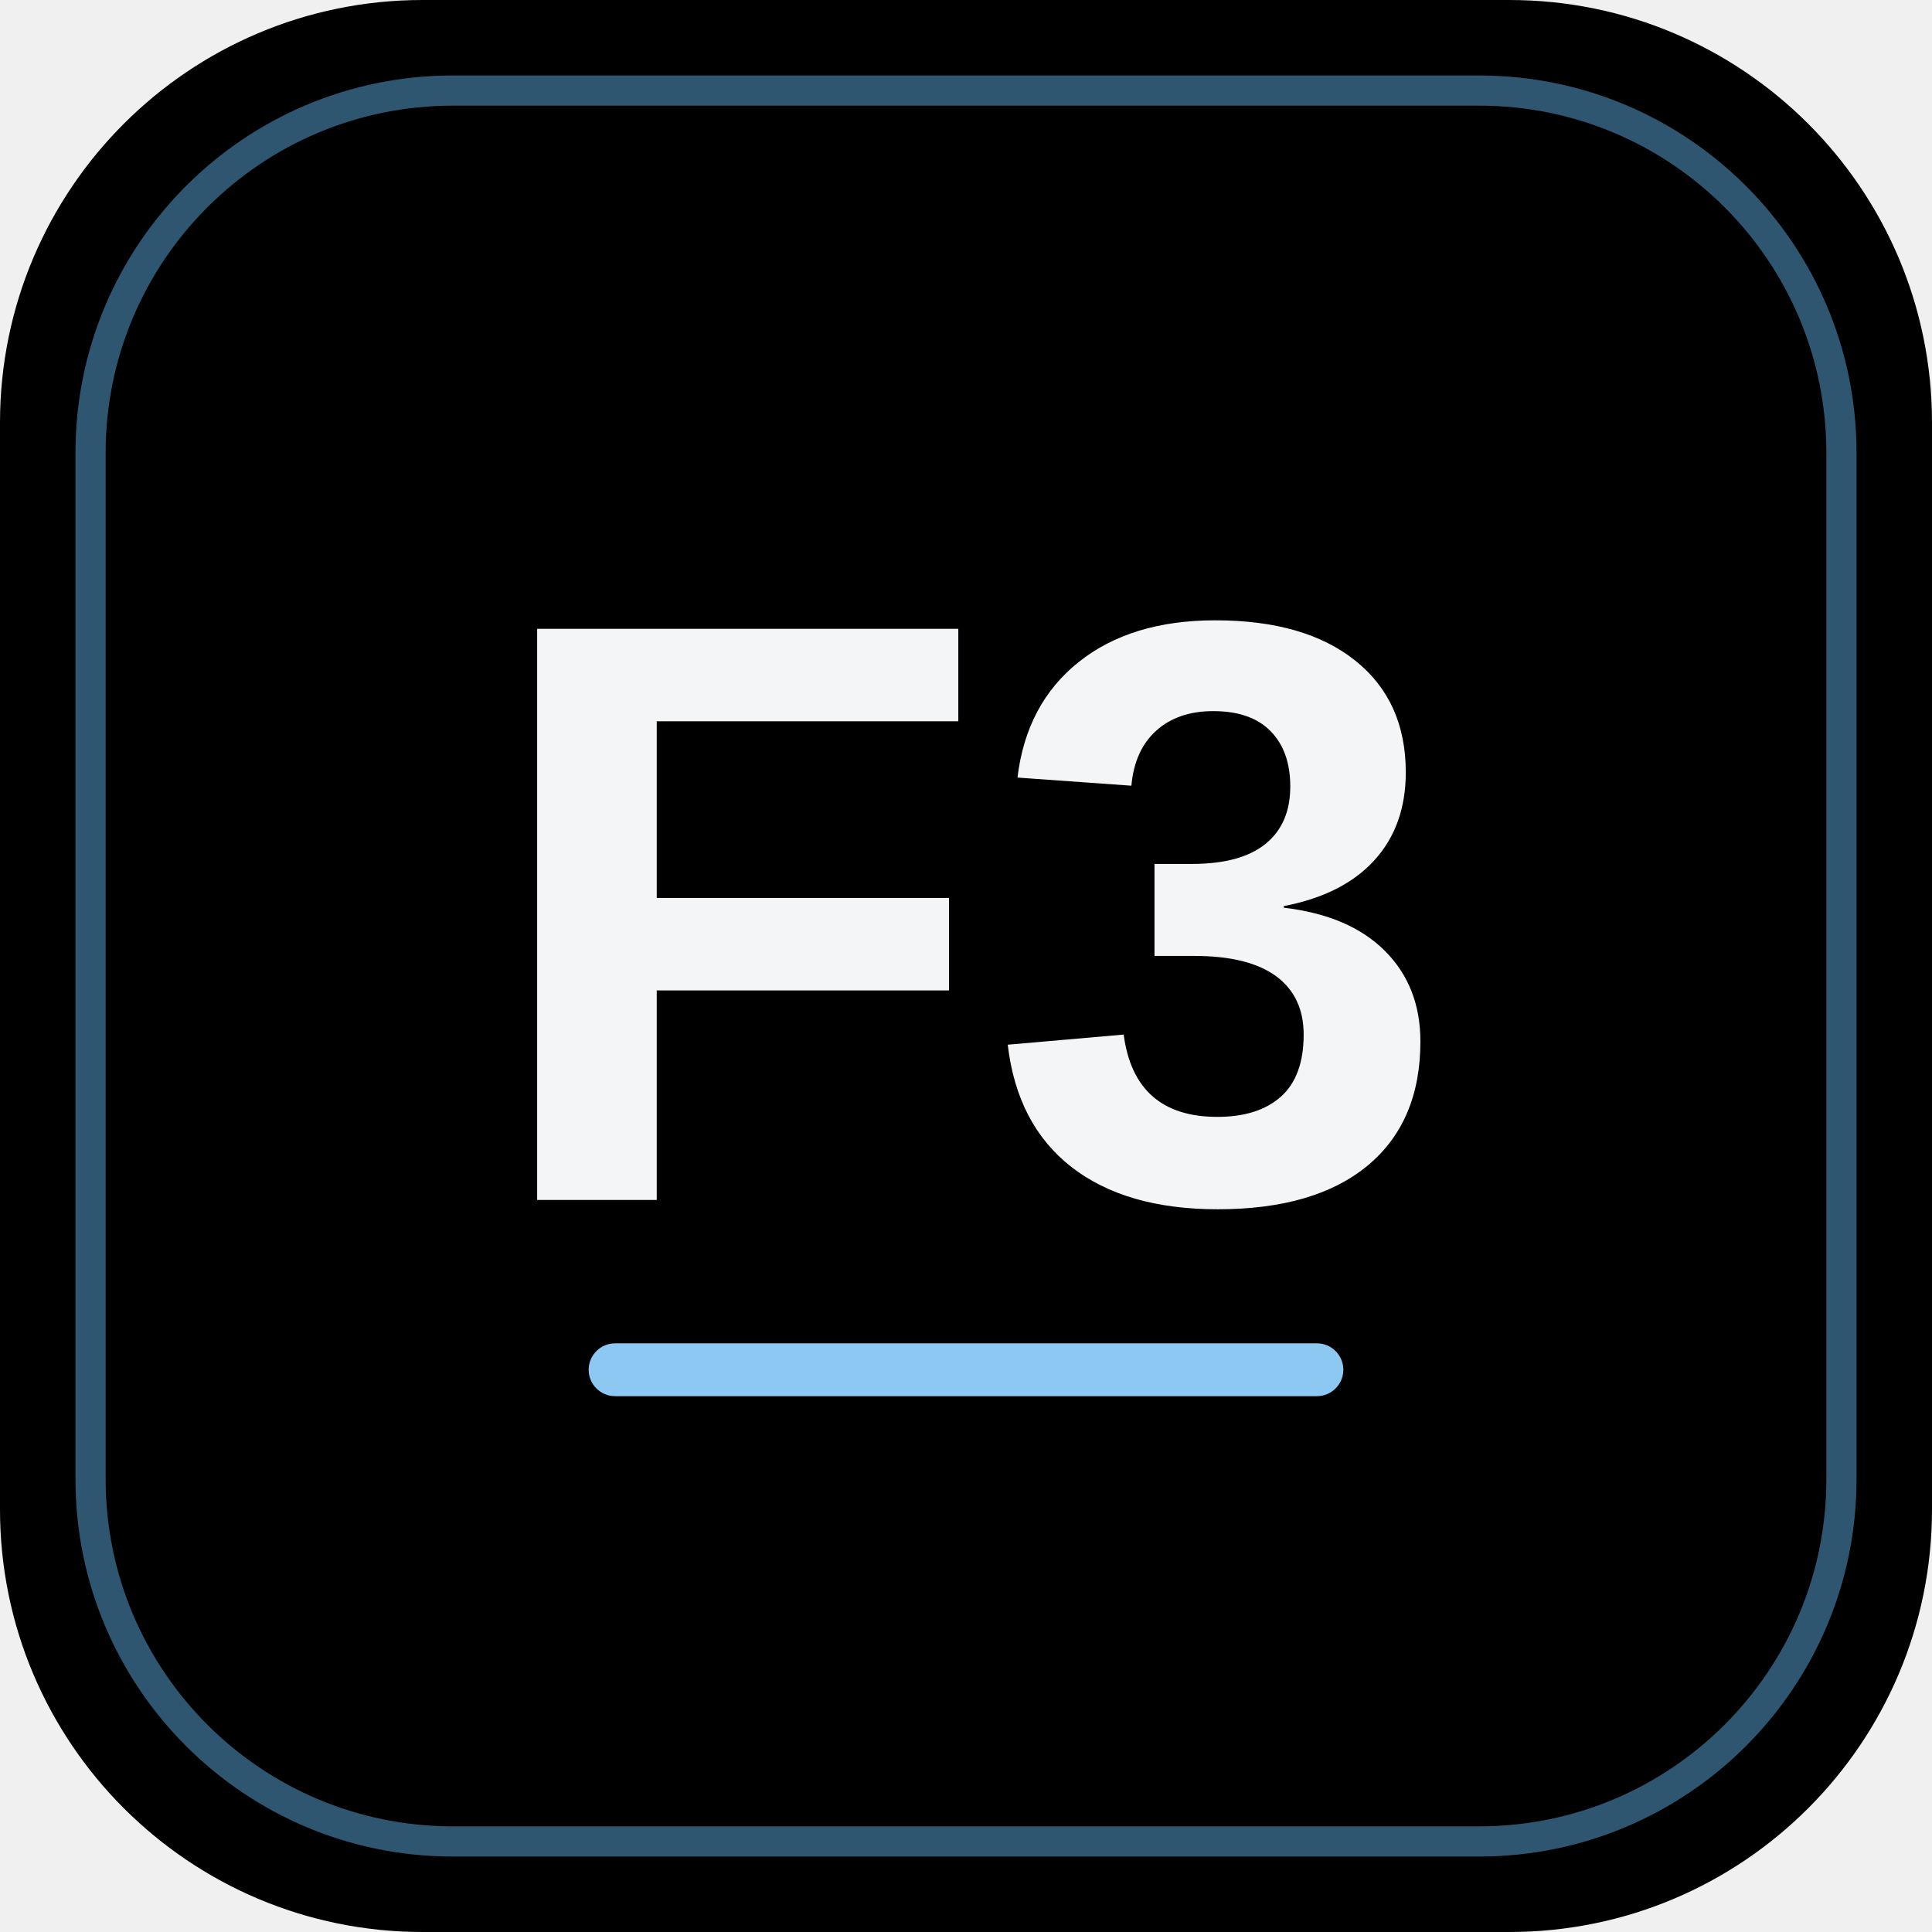
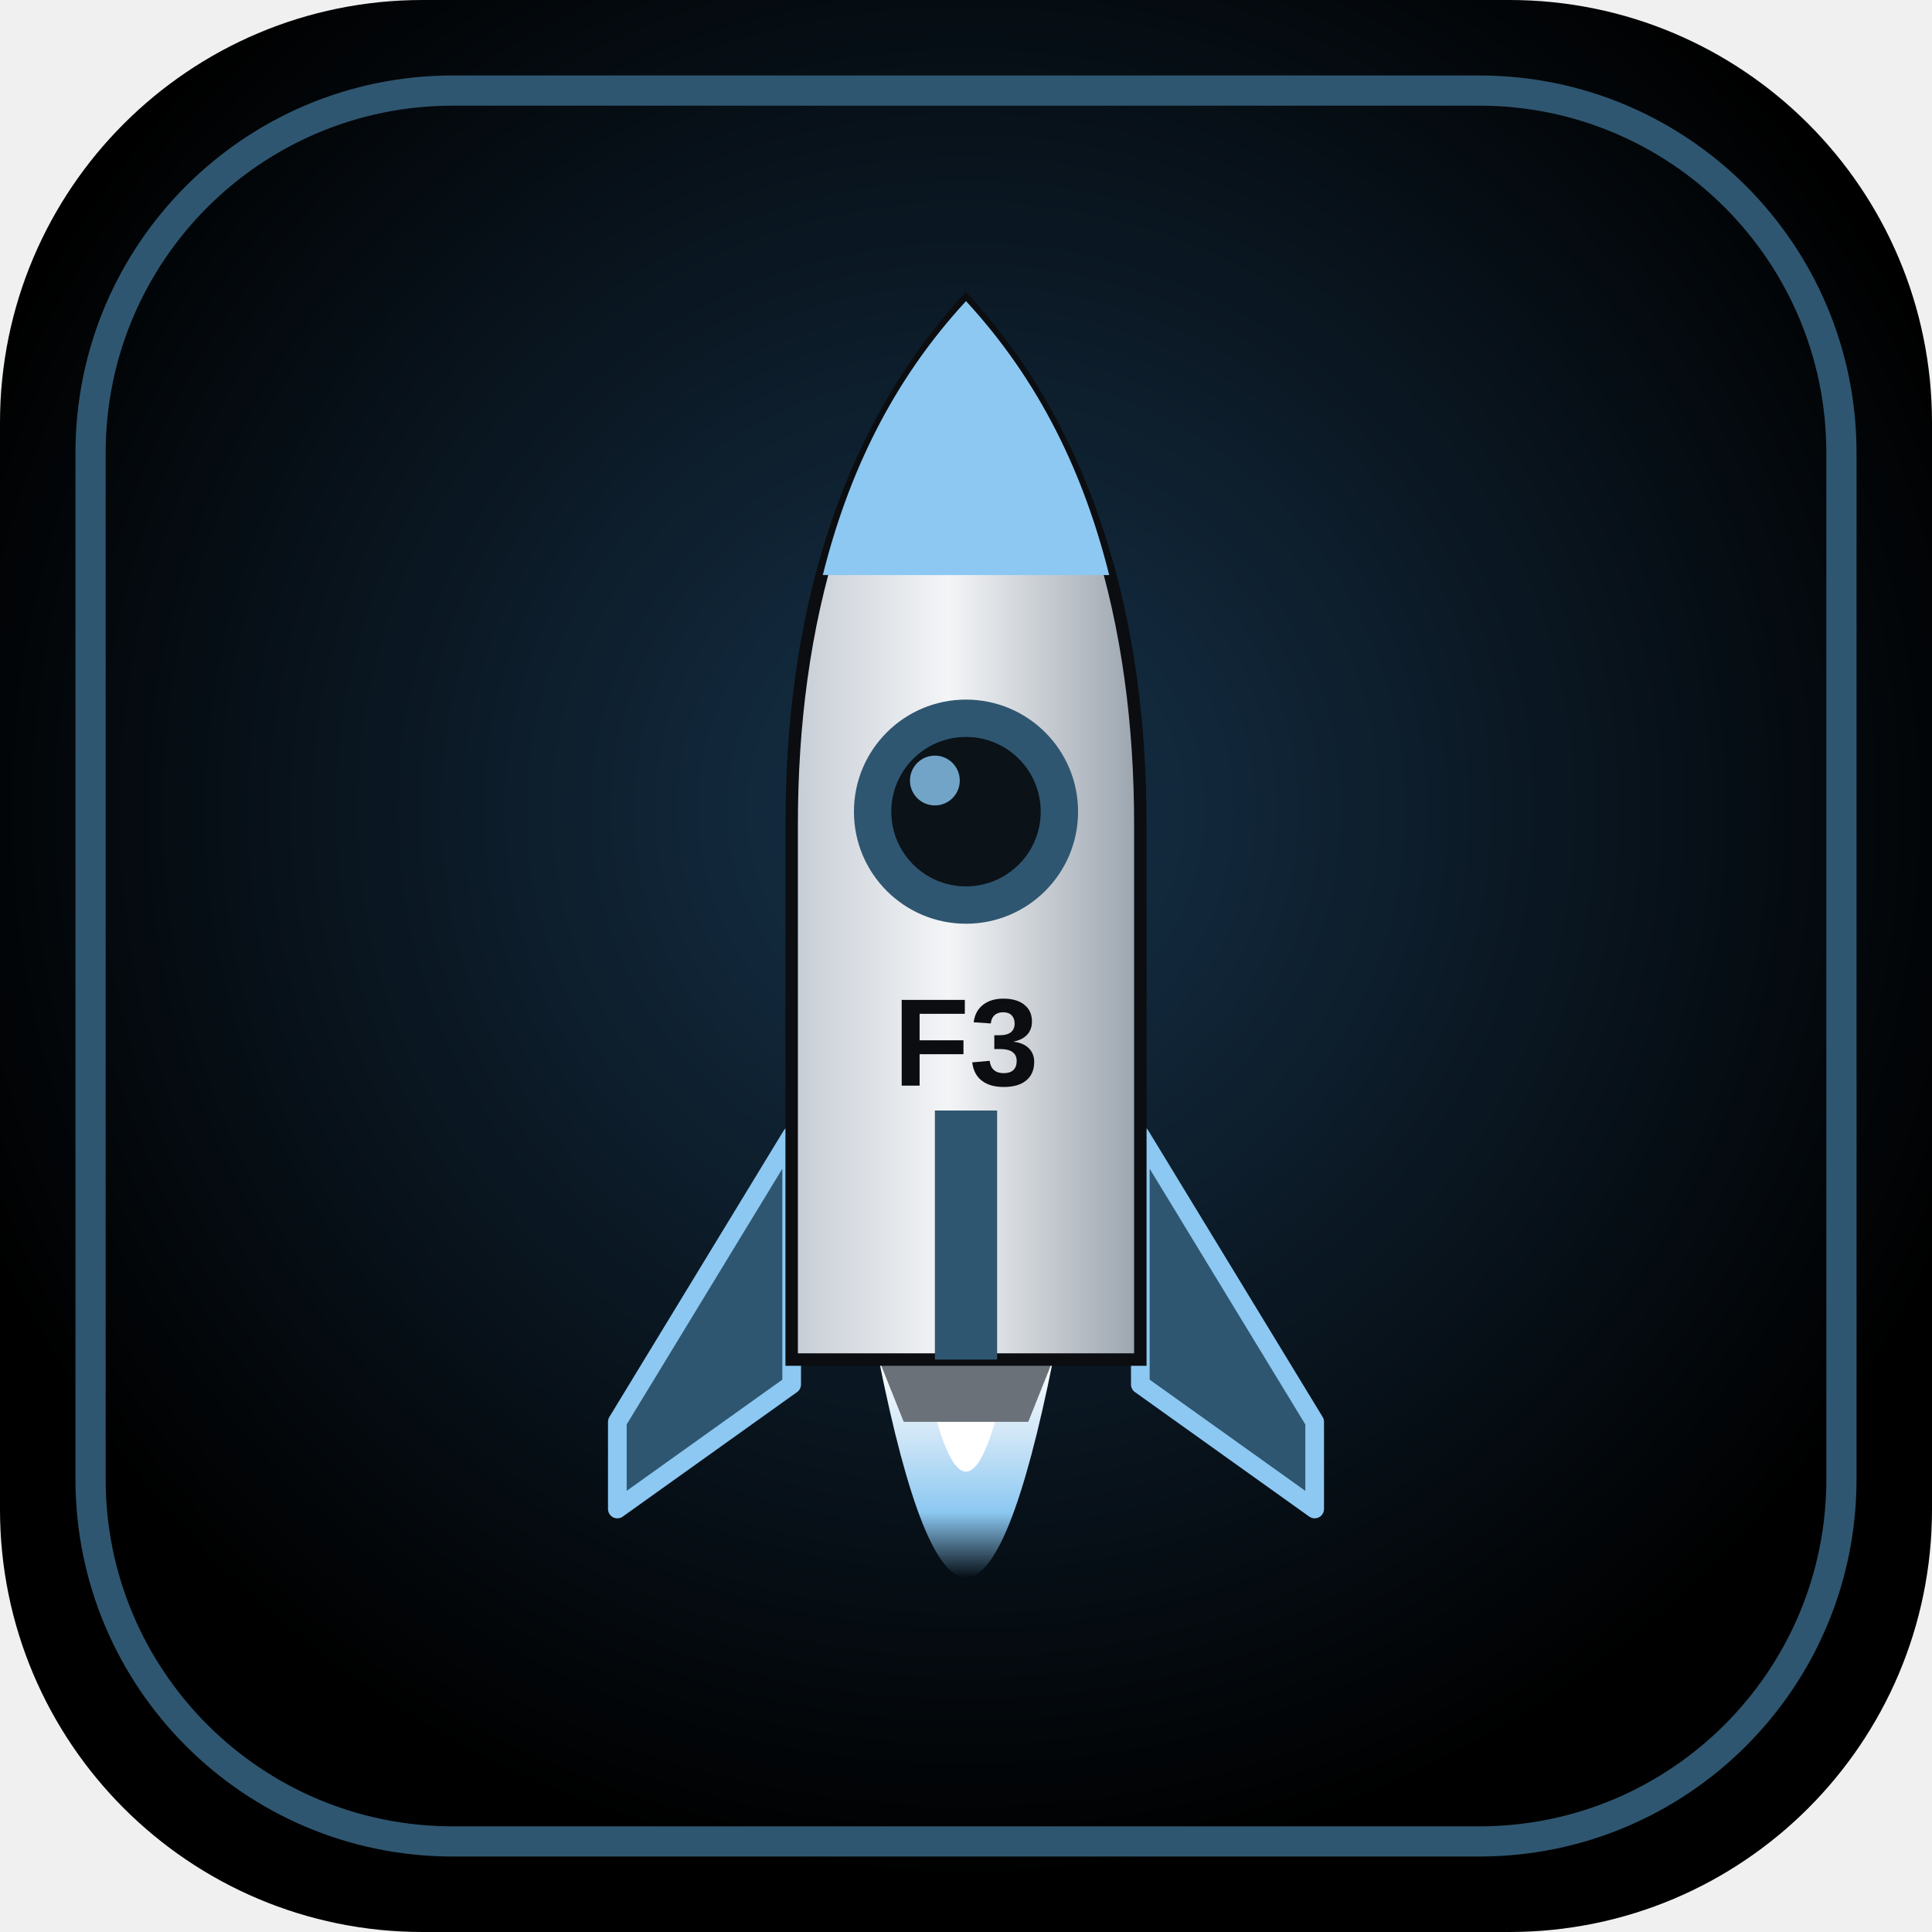
<svg xmlns="http://www.w3.org/2000/svg" viewBox="0 0 512 512">
-   <rect width="512" height="512" rx="112" fill="#000" />
+   <defs>
+     <linearGradient id="flame" x1="0" y1="0" x2="0" y2="1">
+       <stop offset="0" stop-color="#ffffff" />
+       <stop offset=".35" stop-color="#cfe6f7" />
+       <stop offset=".7" stop-color="#8cc8f2" />
+       <stop offset="1" stop-color="#8cc8f2" stop-opacity="0" />
+     </linearGradient>
+     <linearGradient id="body" x1="0" y1="0" x2="1" y2="0">
+       <stop offset="0" stop-color="#c5ccd4" />
+       <stop offset=".45" stop-color="#f4f5f7" />
+       <stop offset="1" stop-color="#9aa3ad" />
+     </linearGradient>
+     <radialGradient id="glow" cx=".5" cy=".42" r=".55">
+       <stop offset="0" stop-color="#16324a" />
+       <stop offset="1" stop-color="#000" />
+     </radialGradient>
+   </defs>
+   <rect width="512" height="512" rx="112" fill="url(#glow)" />
  <rect x="24" y="24" width="464" height="464" rx="96" fill="none" stroke="#2f5670" stroke-width="8" />
-   <text x="256" y="318" text-anchor="middle" font-family="Rajdhani, Arial Black, Arial, sans-serif" font-weight="700" font-size="220" fill="#f4f5f7">F3</text>
-   <rect x="156" y="356" width="200" height="14" rx="7" fill="#8cc8f2" />
+   <g transform="translate(91 -6) scale(1.65)">
+     <path d="M86 222 Q100 292 114 222 Z" fill="url(#flame)" />
+     <path d="M93 222 Q100 258 107 222 Z" fill="#ffffff" />
+     <path d="M72 186 L44 232 L44 246 L72 226 Z" fill="#2f5670" stroke="#8cc8f2" stroke-width="3" stroke-linejoin="round" />
+     <path d="M128 186 L156 232 L156 246 L128 226 Z" fill="#2f5670" stroke="#8cc8f2" stroke-width="3" stroke-linejoin="round" />
+     <path d="M86 222 L114 222 L110 232 L90 232 Z" fill="#6b7178" />
+     <path d="M100 52 C120 74 128 104 128 136 L128 222 L72 222 L72 136 C72 104 80 74 100 52 Z" fill="url(#body)" stroke="#0b0d10" stroke-width="2" />
+     <path d="M100 52 C112 65 119 80 123 96 L77 96 C81 80 88 65 100 52 Z" fill="#8cc8f2" />
+     <circle cx="100" cy="134" r="15" fill="#0b1218" stroke="#2f5670" stroke-width="6" />
+     <circle cx="95" cy="129" r="4" fill="#8cc8f2" opacity=".8" />
+     <path d="M100 182 L100 222" stroke="#2f5670" stroke-width="10" />
+     <text x="100" y="178" text-anchor="middle" font-family="Rajdhani, Arial Black, Arial, sans-serif" font-weight="700" font-size="20" fill="#0b0d10">F3</text>
+   </g>
</svg>
